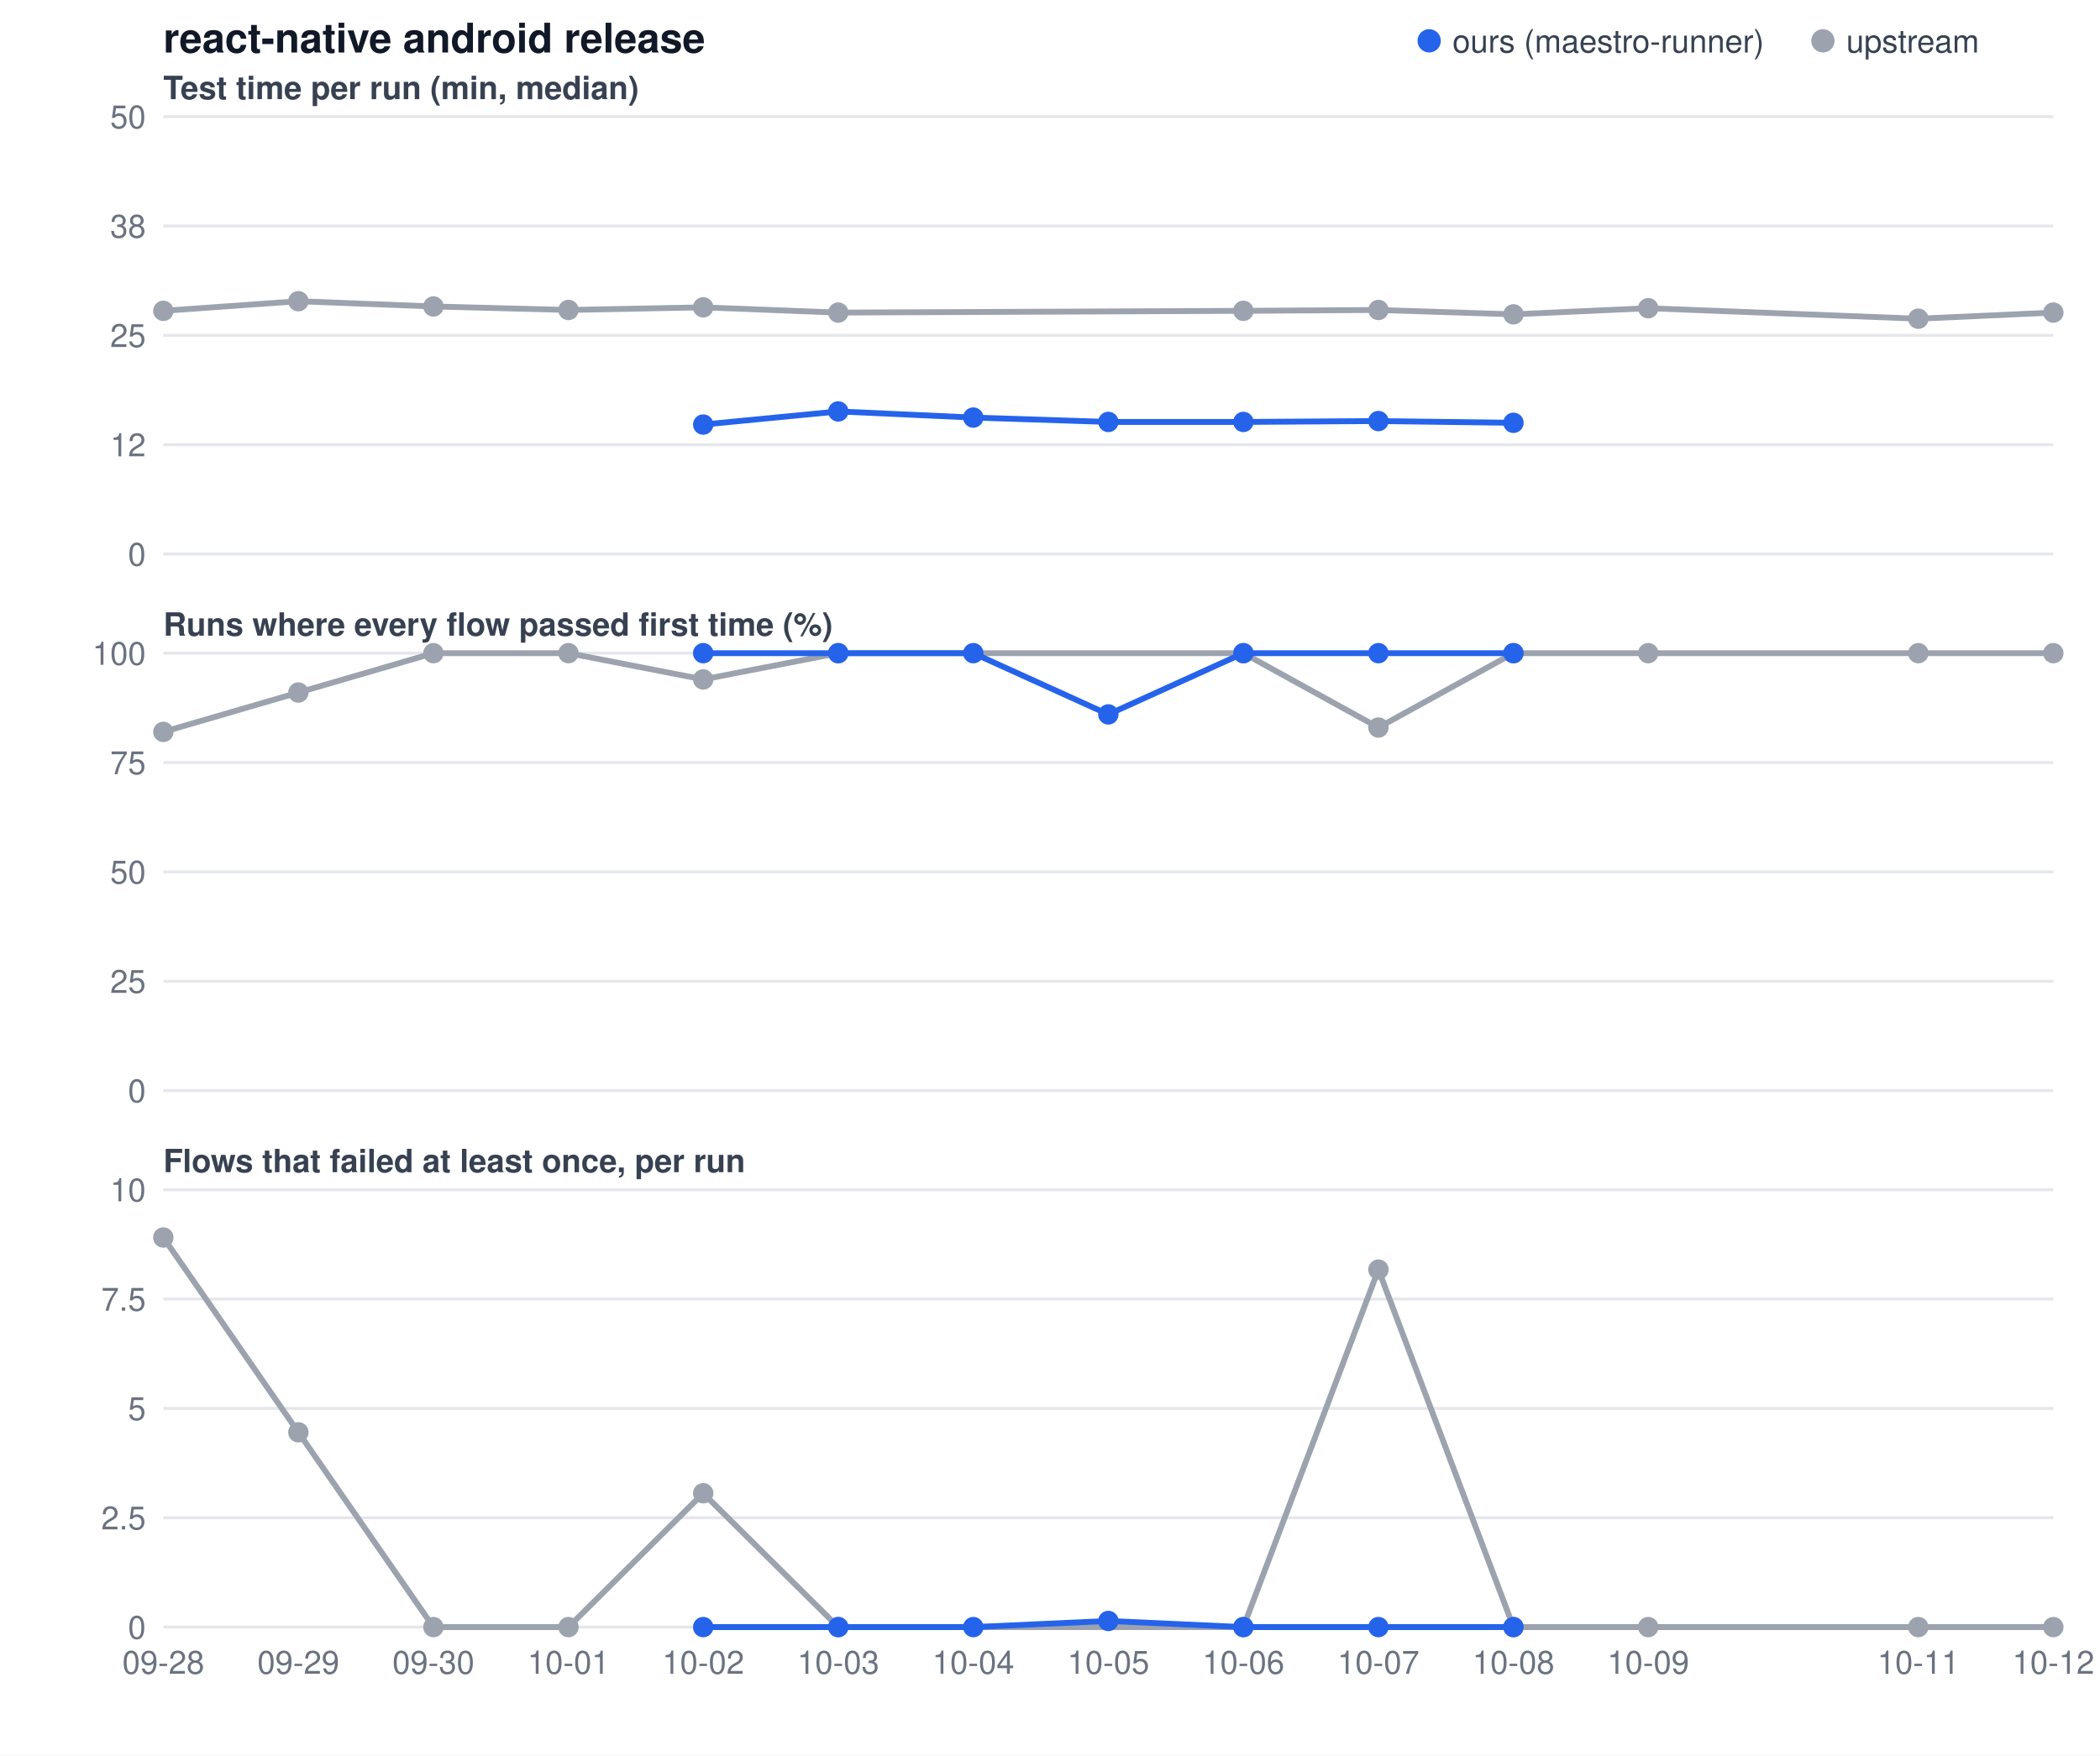
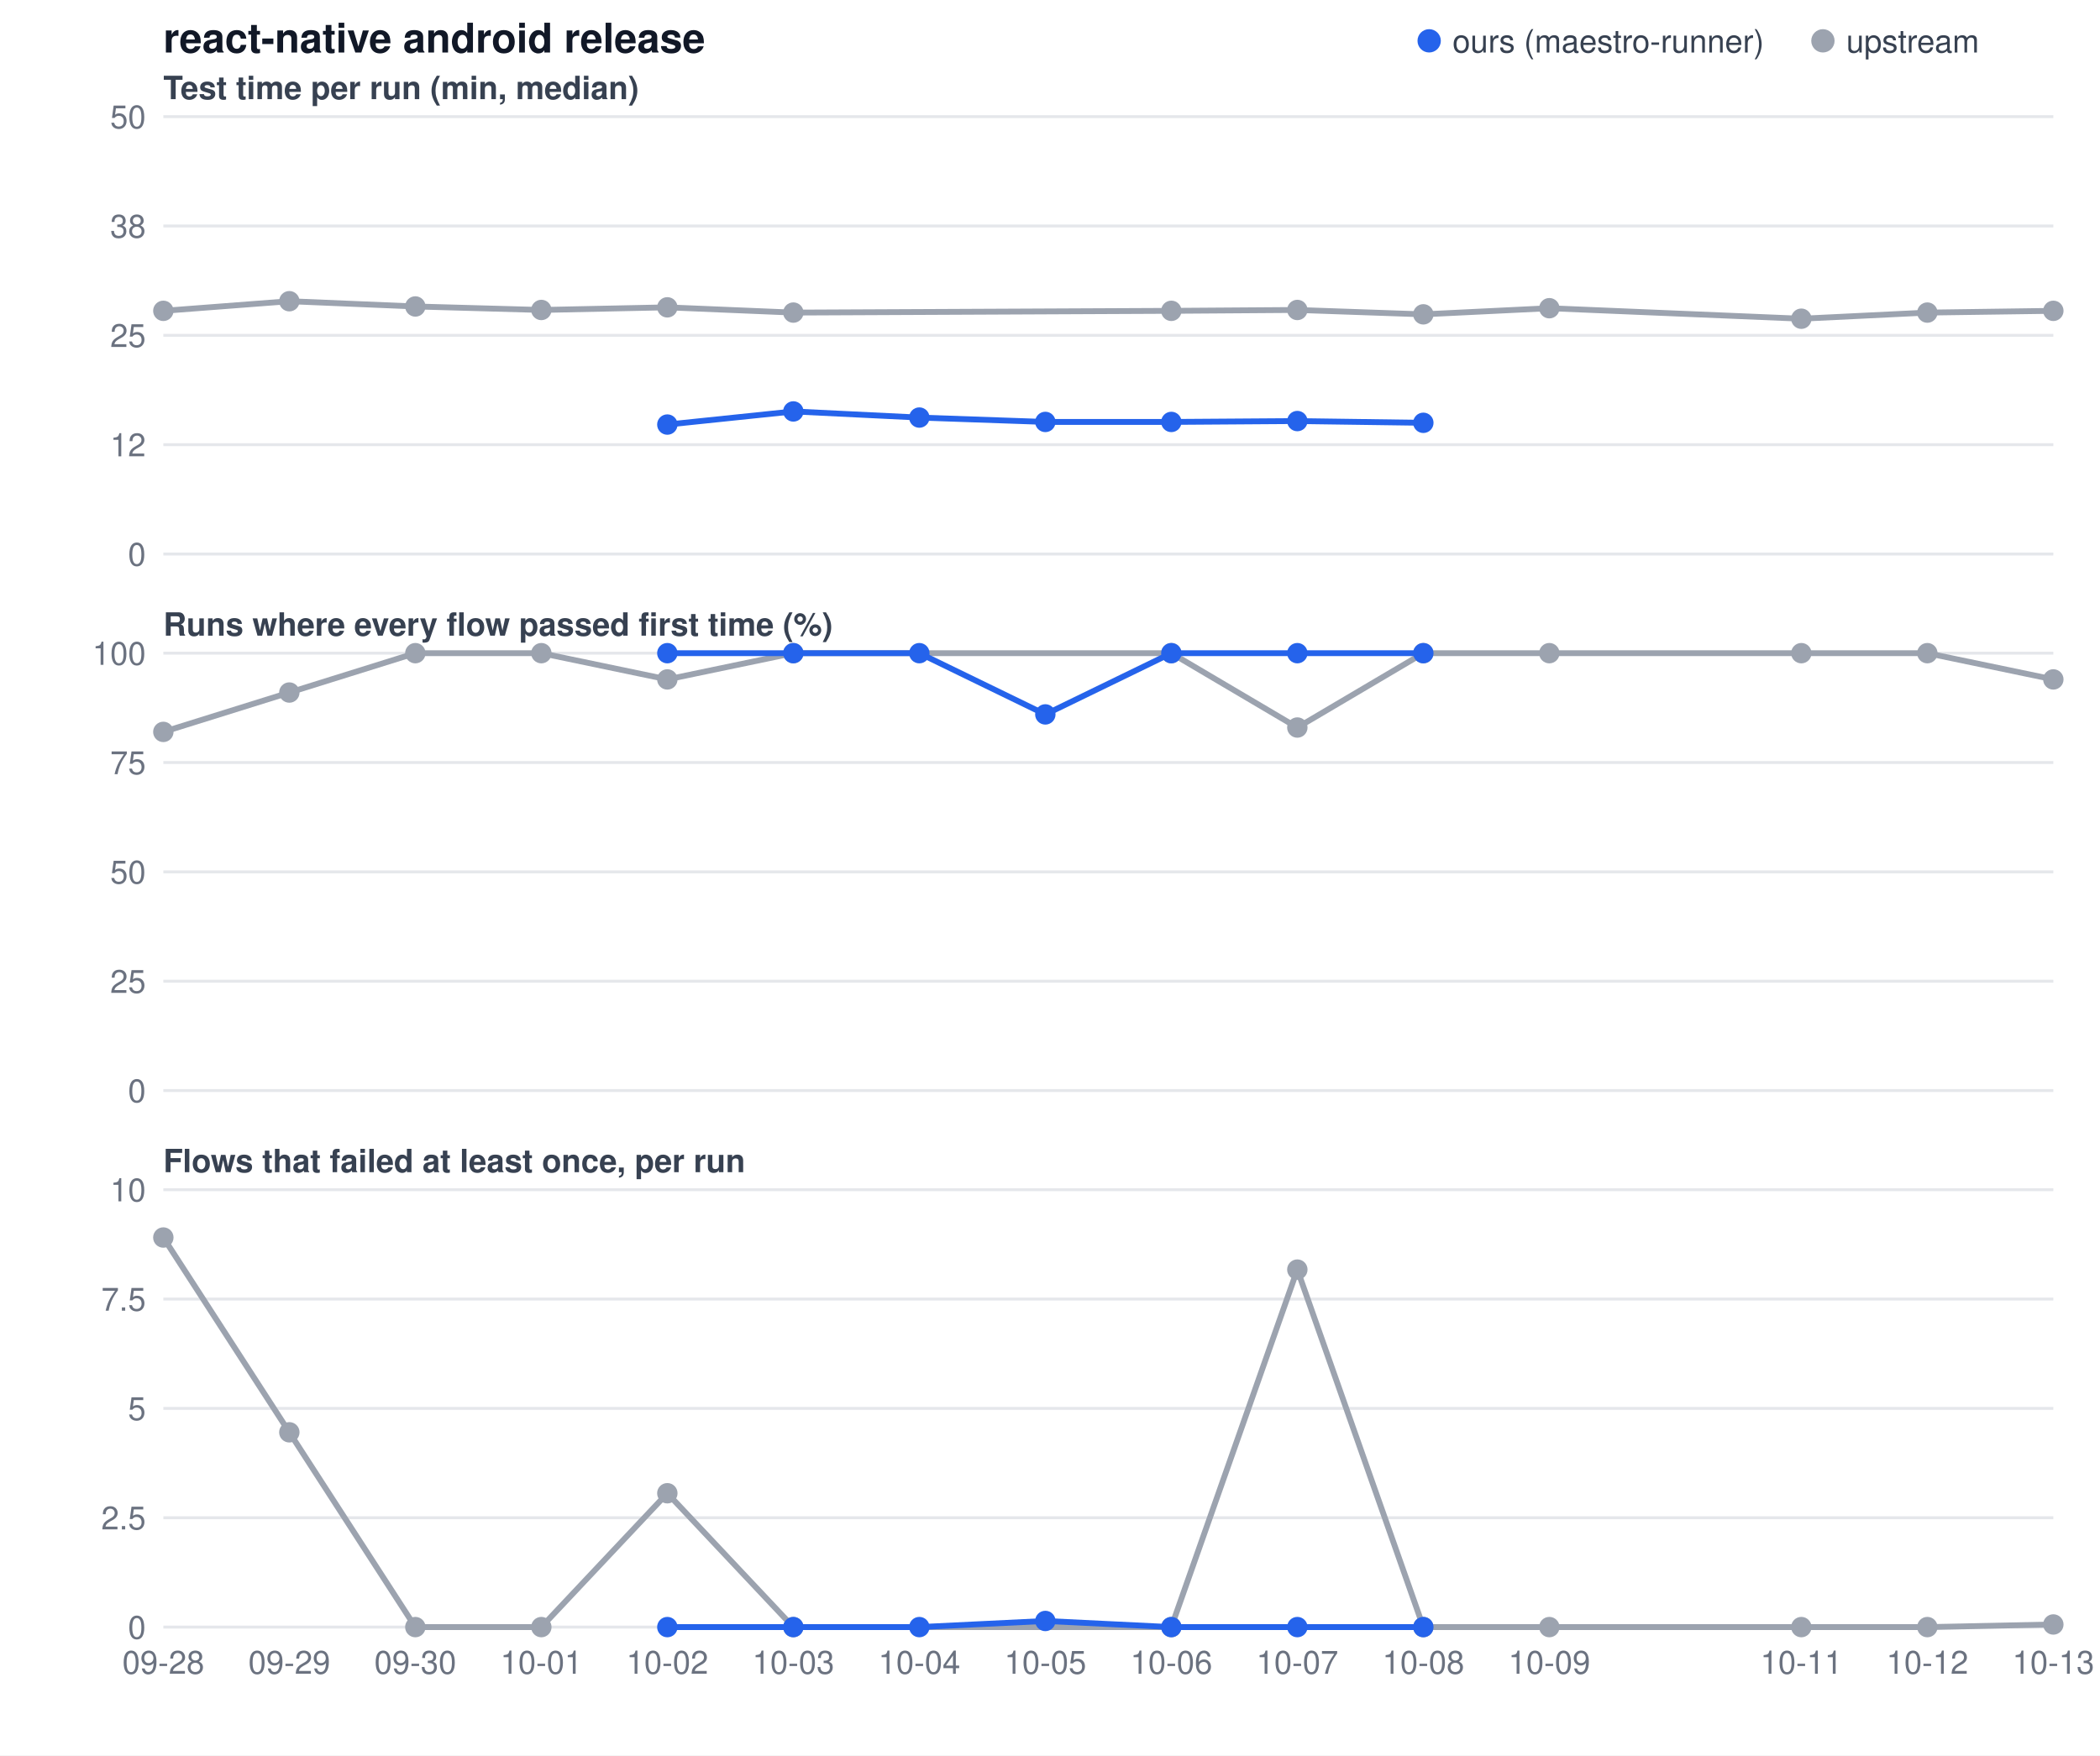
<svg xmlns="http://www.w3.org/2000/svg" width="720" height="602" font-family="-apple-system,Segoe UI,Helvetica,Arial,sans-serif" font-size="11">
  <rect width="100%" height="100%" fill="#ffffff" />
  <text x="56" y="18" font-size="14" font-weight="600" fill="#111827">react-native android release</text>
  <circle cx="490" cy="14" r="4" fill="#2563eb" />
  <text x="498" y="18" fill="#374151">ours (maestro-runner)</text>
  <circle cx="625" cy="14" r="4" fill="#9ca3af" />
  <text x="633" y="18" fill="#374151">upstream</text>
  <text x="56" y="34" fill="#374151" font-weight="600">Test time per run (min, median)</text>
  <line x1="56" x2="704" y1="190.0" y2="190.0" stroke="#e5e7eb" />
  <text x="50" y="194.0" text-anchor="end" fill="#6b7280">0</text>
  <line x1="56" x2="704" y1="152.5" y2="152.5" stroke="#e5e7eb" />
  <text x="50" y="156.5" text-anchor="end" fill="#6b7280">12</text>
  <line x1="56" x2="704" y1="115.0" y2="115.0" stroke="#e5e7eb" />
  <text x="50" y="119.0" text-anchor="end" fill="#6b7280">25</text>
  <line x1="56" x2="704" y1="77.5" y2="77.5" stroke="#e5e7eb" />
  <text x="50" y="81.5" text-anchor="end" fill="#6b7280">38</text>
  <line x1="56" x2="704" y1="40.0" y2="40.0" stroke="#e5e7eb" />
  <text x="50" y="44.0" text-anchor="end" fill="#6b7280">50</text>
-   <polyline fill="none" stroke="#9ca3af" stroke-width="2" points="56.0,106.6 102.3,103.3 148.6,105.1 194.9,106.3 241.1,105.4 287.4,107.2 426.3,106.6 472.6,106.3 518.9,107.8 565.1,105.7 657.7,109.3 704.0,107.2" />
+   <polyline fill="none" stroke="#9ca3af" stroke-width="2" points="56.0,106.6 99.2,103.3 142.4,105.1 185.6,106.3 228.8,105.4 272.0,107.2 401.6,106.6 444.8,106.3 488.0,107.8 531.2,105.7 617.6,109.3 660.8,107.2 704.0,106.6" />
  <circle cx="56.0" cy="106.6" r="3.5" fill="#9ca3af" />
-   <circle cx="102.3" cy="103.3" r="3.5" fill="#9ca3af" />
-   <circle cx="148.6" cy="105.1" r="3.5" fill="#9ca3af" />
-   <circle cx="194.9" cy="106.3" r="3.5" fill="#9ca3af" />
-   <circle cx="241.1" cy="105.4" r="3.5" fill="#9ca3af" />
-   <circle cx="287.4" cy="107.2" r="3.5" fill="#9ca3af" />
-   <circle cx="426.3" cy="106.6" r="3.5" fill="#9ca3af" />
-   <circle cx="472.6" cy="106.3" r="3.5" fill="#9ca3af" />
-   <circle cx="518.9" cy="107.8" r="3.5" fill="#9ca3af" />
-   <circle cx="565.1" cy="105.7" r="3.5" fill="#9ca3af" />
-   <circle cx="657.7" cy="109.3" r="3.5" fill="#9ca3af" />
-   <circle cx="704.0" cy="107.2" r="3.5" fill="#9ca3af" />
-   <polyline fill="none" stroke="#2563eb" stroke-width="2" points="241.1,145.6 287.4,141.1 333.7,143.2 380.0,144.7 426.3,144.7 472.6,144.4 518.9,145.0" />
-   <circle cx="241.1" cy="145.6" r="3.5" fill="#2563eb" />
-   <circle cx="287.4" cy="141.1" r="3.5" fill="#2563eb" />
-   <circle cx="333.7" cy="143.2" r="3.5" fill="#2563eb" />
-   <circle cx="380.0" cy="144.7" r="3.5" fill="#2563eb" />
-   <circle cx="426.3" cy="144.7" r="3.5" fill="#2563eb" />
-   <circle cx="472.6" cy="144.4" r="3.5" fill="#2563eb" />
-   <circle cx="518.9" cy="145.0" r="3.5" fill="#2563eb" />
+   <circle cx="99.2" cy="103.3" r="3.5" fill="#9ca3af" />
+   <circle cx="142.4" cy="105.1" r="3.5" fill="#9ca3af" />
+   <circle cx="185.6" cy="106.3" r="3.5" fill="#9ca3af" />
+   <circle cx="228.8" cy="105.4" r="3.5" fill="#9ca3af" />
+   <circle cx="272.0" cy="107.2" r="3.5" fill="#9ca3af" />
+   <circle cx="401.6" cy="106.6" r="3.5" fill="#9ca3af" />
+   <circle cx="444.8" cy="106.3" r="3.5" fill="#9ca3af" />
+   <circle cx="488.0" cy="107.8" r="3.5" fill="#9ca3af" />
+   <circle cx="531.2" cy="105.7" r="3.5" fill="#9ca3af" />
+   <circle cx="617.6" cy="109.3" r="3.5" fill="#9ca3af" />
+   <circle cx="660.8" cy="107.2" r="3.5" fill="#9ca3af" />
+   <circle cx="704.0" cy="106.6" r="3.5" fill="#9ca3af" />
+   <polyline fill="none" stroke="#2563eb" stroke-width="2" points="228.8,145.6 272.0,141.1 315.2,143.2 358.4,144.7 401.6,144.7 444.8,144.4 488.0,145.0" />
+   <circle cx="228.8" cy="145.6" r="3.5" fill="#2563eb" />
+   <circle cx="272.0" cy="141.1" r="3.5" fill="#2563eb" />
+   <circle cx="315.2" cy="143.2" r="3.5" fill="#2563eb" />
+   <circle cx="358.4" cy="144.7" r="3.5" fill="#2563eb" />
+   <circle cx="401.6" cy="144.7" r="3.5" fill="#2563eb" />
+   <circle cx="444.8" cy="144.4" r="3.5" fill="#2563eb" />
+   <circle cx="488.0" cy="145.0" r="3.5" fill="#2563eb" />
  <text x="56" y="218" fill="#374151" font-weight="600">Runs where every flow passed first time (%)</text>
  <line x1="56" x2="704" y1="374.0" y2="374.0" stroke="#e5e7eb" />
  <text x="50" y="378.0" text-anchor="end" fill="#6b7280">0</text>
  <line x1="56" x2="704" y1="336.5" y2="336.5" stroke="#e5e7eb" />
  <text x="50" y="340.5" text-anchor="end" fill="#6b7280">25</text>
  <line x1="56" x2="704" y1="299.0" y2="299.0" stroke="#e5e7eb" />
  <text x="50" y="303.0" text-anchor="end" fill="#6b7280">50</text>
  <line x1="56" x2="704" y1="261.5" y2="261.5" stroke="#e5e7eb" />
  <text x="50" y="265.5" text-anchor="end" fill="#6b7280">75</text>
  <line x1="56" x2="704" y1="224.0" y2="224.0" stroke="#e5e7eb" />
  <text x="50" y="228.0" text-anchor="end" fill="#6b7280">100</text>
-   <polyline fill="none" stroke="#9ca3af" stroke-width="2" points="56.0,251.0 102.3,237.5 148.6,224.0 194.9,224.0 241.1,233.0 287.4,224.0 426.3,224.0 472.6,249.5 518.9,224.0 565.1,224.0 657.7,224.0 704.0,224.0" />
+   <polyline fill="none" stroke="#9ca3af" stroke-width="2" points="56.0,251.0 99.2,237.5 142.4,224.0 185.6,224.0 228.8,233.0 272.0,224.0 401.6,224.0 444.8,249.5 488.0,224.0 531.2,224.0 617.6,224.0 660.8,224.0 704.0,233.0" />
  <circle cx="56.0" cy="251.0" r="3.5" fill="#9ca3af" />
-   <circle cx="102.3" cy="237.5" r="3.5" fill="#9ca3af" />
-   <circle cx="148.6" cy="224.0" r="3.5" fill="#9ca3af" />
-   <circle cx="194.9" cy="224.0" r="3.5" fill="#9ca3af" />
-   <circle cx="241.1" cy="233.0" r="3.5" fill="#9ca3af" />
-   <circle cx="287.4" cy="224.0" r="3.5" fill="#9ca3af" />
-   <circle cx="426.3" cy="224.0" r="3.5" fill="#9ca3af" />
-   <circle cx="472.6" cy="249.5" r="3.5" fill="#9ca3af" />
-   <circle cx="518.9" cy="224.0" r="3.5" fill="#9ca3af" />
-   <circle cx="565.1" cy="224.0" r="3.5" fill="#9ca3af" />
-   <circle cx="657.7" cy="224.0" r="3.5" fill="#9ca3af" />
-   <circle cx="704.0" cy="224.0" r="3.5" fill="#9ca3af" />
-   <polyline fill="none" stroke="#2563eb" stroke-width="2" points="241.1,224.0 287.4,224.0 333.7,224.0 380.0,245.0 426.3,224.0 472.6,224.0 518.9,224.0" />
-   <circle cx="241.1" cy="224.0" r="3.5" fill="#2563eb" />
-   <circle cx="287.4" cy="224.0" r="3.5" fill="#2563eb" />
-   <circle cx="333.7" cy="224.0" r="3.5" fill="#2563eb" />
-   <circle cx="380.0" cy="245.0" r="3.5" fill="#2563eb" />
-   <circle cx="426.3" cy="224.0" r="3.5" fill="#2563eb" />
-   <circle cx="472.6" cy="224.0" r="3.5" fill="#2563eb" />
-   <circle cx="518.9" cy="224.0" r="3.5" fill="#2563eb" />
+   <circle cx="99.2" cy="237.5" r="3.5" fill="#9ca3af" />
+   <circle cx="142.4" cy="224.0" r="3.5" fill="#9ca3af" />
+   <circle cx="185.6" cy="224.0" r="3.5" fill="#9ca3af" />
+   <circle cx="228.8" cy="233.0" r="3.5" fill="#9ca3af" />
+   <circle cx="272.0" cy="224.0" r="3.5" fill="#9ca3af" />
+   <circle cx="401.6" cy="224.0" r="3.5" fill="#9ca3af" />
+   <circle cx="444.8" cy="249.5" r="3.5" fill="#9ca3af" />
+   <circle cx="488.0" cy="224.0" r="3.5" fill="#9ca3af" />
+   <circle cx="531.2" cy="224.0" r="3.5" fill="#9ca3af" />
+   <circle cx="617.6" cy="224.0" r="3.5" fill="#9ca3af" />
+   <circle cx="660.8" cy="224.0" r="3.5" fill="#9ca3af" />
+   <circle cx="704.0" cy="233.0" r="3.5" fill="#9ca3af" />
+   <polyline fill="none" stroke="#2563eb" stroke-width="2" points="228.8,224.0 272.0,224.0 315.2,224.0 358.4,245.0 401.6,224.0 444.8,224.0 488.0,224.0" />
+   <circle cx="228.8" cy="224.0" r="3.5" fill="#2563eb" />
+   <circle cx="272.0" cy="224.0" r="3.5" fill="#2563eb" />
+   <circle cx="315.2" cy="224.0" r="3.5" fill="#2563eb" />
+   <circle cx="358.4" cy="245.0" r="3.5" fill="#2563eb" />
+   <circle cx="401.6" cy="224.0" r="3.5" fill="#2563eb" />
+   <circle cx="444.8" cy="224.0" r="3.5" fill="#2563eb" />
+   <circle cx="488.0" cy="224.0" r="3.5" fill="#2563eb" />
  <text x="56" y="402" fill="#374151" font-weight="600">Flows that failed at least once, per run</text>
  <line x1="56" x2="704" y1="558.0" y2="558.0" stroke="#e5e7eb" />
  <text x="50" y="562.0" text-anchor="end" fill="#6b7280">0</text>
  <line x1="56" x2="704" y1="520.5" y2="520.5" stroke="#e5e7eb" />
  <text x="50" y="524.5" text-anchor="end" fill="#6b7280">2.5</text>
  <line x1="56" x2="704" y1="483.0" y2="483.0" stroke="#e5e7eb" />
  <text x="50" y="487.0" text-anchor="end" fill="#6b7280">5</text>
  <line x1="56" x2="704" y1="445.5" y2="445.5" stroke="#e5e7eb" />
  <text x="50" y="449.5" text-anchor="end" fill="#6b7280">7.5</text>
  <line x1="56" x2="704" y1="408.0" y2="408.0" stroke="#e5e7eb" />
  <text x="50" y="412.0" text-anchor="end" fill="#6b7280">10</text>
-   <polyline fill="none" stroke="#9ca3af" stroke-width="2" points="56.0,424.4 102.3,491.2 148.6,558.0 194.9,558.0 241.1,512.1 287.4,558.0 426.3,558.0 472.6,435.4 518.9,558.0 565.1,558.0 657.7,558.0 704.0,558.0" />
+   <polyline fill="none" stroke="#9ca3af" stroke-width="2" points="56.0,424.4 99.2,491.2 142.4,558.0 185.6,558.0 228.8,512.1 272.0,558.0 401.6,558.0 444.8,435.4 488.0,558.0 531.2,558.0 617.6,558.0 660.8,558.0 704.0,557.1" />
  <circle cx="56.0" cy="424.4" r="3.5" fill="#9ca3af" />
-   <circle cx="102.3" cy="491.2" r="3.5" fill="#9ca3af" />
-   <circle cx="148.6" cy="558.0" r="3.5" fill="#9ca3af" />
-   <circle cx="194.9" cy="558.0" r="3.5" fill="#9ca3af" />
-   <circle cx="241.1" cy="512.1" r="3.5" fill="#9ca3af" />
-   <circle cx="287.4" cy="558.0" r="3.5" fill="#9ca3af" />
-   <circle cx="426.3" cy="558.0" r="3.5" fill="#9ca3af" />
-   <circle cx="472.6" cy="435.4" r="3.5" fill="#9ca3af" />
-   <circle cx="518.9" cy="558.0" r="3.5" fill="#9ca3af" />
-   <circle cx="565.1" cy="558.0" r="3.5" fill="#9ca3af" />
-   <circle cx="657.7" cy="558.0" r="3.5" fill="#9ca3af" />
-   <circle cx="704.0" cy="558.0" r="3.5" fill="#9ca3af" />
-   <polyline fill="none" stroke="#2563eb" stroke-width="2" points="241.1,558.0 287.4,558.0 333.7,558.0 380.0,555.9 426.3,558.0 472.6,558.0 518.9,558.0" />
-   <circle cx="241.1" cy="558.0" r="3.5" fill="#2563eb" />
-   <circle cx="287.4" cy="558.0" r="3.5" fill="#2563eb" />
-   <circle cx="333.7" cy="558.0" r="3.5" fill="#2563eb" />
-   <circle cx="380.0" cy="555.9" r="3.5" fill="#2563eb" />
-   <circle cx="426.3" cy="558.0" r="3.5" fill="#2563eb" />
-   <circle cx="472.6" cy="558.0" r="3.5" fill="#2563eb" />
-   <circle cx="518.9" cy="558.0" r="3.5" fill="#2563eb" />
+   <circle cx="99.2" cy="491.2" r="3.5" fill="#9ca3af" />
+   <circle cx="142.4" cy="558.0" r="3.5" fill="#9ca3af" />
+   <circle cx="185.6" cy="558.0" r="3.5" fill="#9ca3af" />
+   <circle cx="228.8" cy="512.1" r="3.5" fill="#9ca3af" />
+   <circle cx="272.0" cy="558.0" r="3.5" fill="#9ca3af" />
+   <circle cx="401.6" cy="558.0" r="3.5" fill="#9ca3af" />
+   <circle cx="444.8" cy="435.4" r="3.5" fill="#9ca3af" />
+   <circle cx="488.0" cy="558.0" r="3.5" fill="#9ca3af" />
+   <circle cx="531.2" cy="558.0" r="3.5" fill="#9ca3af" />
+   <circle cx="617.6" cy="558.0" r="3.5" fill="#9ca3af" />
+   <circle cx="660.8" cy="558.0" r="3.5" fill="#9ca3af" />
+   <circle cx="704.0" cy="557.1" r="3.5" fill="#9ca3af" />
+   <polyline fill="none" stroke="#2563eb" stroke-width="2" points="228.8,558.0 272.0,558.0 315.2,558.0 358.4,555.9 401.6,558.0 444.8,558.0 488.0,558.0" />
+   <circle cx="228.8" cy="558.0" r="3.5" fill="#2563eb" />
+   <circle cx="272.0" cy="558.0" r="3.5" fill="#2563eb" />
+   <circle cx="315.2" cy="558.0" r="3.5" fill="#2563eb" />
+   <circle cx="358.4" cy="555.9" r="3.5" fill="#2563eb" />
+   <circle cx="401.6" cy="558.0" r="3.5" fill="#2563eb" />
+   <circle cx="444.8" cy="558.0" r="3.5" fill="#2563eb" />
+   <circle cx="488.0" cy="558.0" r="3.5" fill="#2563eb" />
  <text x="56.0" y="574" text-anchor="middle" fill="#6b7280">09-28</text>
-   <text x="102.3" y="574" text-anchor="middle" fill="#6b7280">09-29</text>
-   <text x="148.6" y="574" text-anchor="middle" fill="#6b7280">09-30</text>
-   <text x="194.9" y="574" text-anchor="middle" fill="#6b7280">10-01</text>
-   <text x="241.1" y="574" text-anchor="middle" fill="#6b7280">10-02</text>
-   <text x="287.4" y="574" text-anchor="middle" fill="#6b7280">10-03</text>
-   <text x="333.7" y="574" text-anchor="middle" fill="#6b7280">10-04</text>
-   <text x="380.0" y="574" text-anchor="middle" fill="#6b7280">10-05</text>
-   <text x="426.3" y="574" text-anchor="middle" fill="#6b7280">10-06</text>
-   <text x="472.6" y="574" text-anchor="middle" fill="#6b7280">10-07</text>
-   <text x="518.9" y="574" text-anchor="middle" fill="#6b7280">10-08</text>
-   <text x="565.1" y="574" text-anchor="middle" fill="#6b7280">10-09</text>
-   <text x="657.7" y="574" text-anchor="middle" fill="#6b7280">10-11</text>
-   <text x="704.0" y="574" text-anchor="middle" fill="#6b7280">10-12</text>
+   <text x="99.2" y="574" text-anchor="middle" fill="#6b7280">09-29</text>
+   <text x="142.4" y="574" text-anchor="middle" fill="#6b7280">09-30</text>
+   <text x="185.6" y="574" text-anchor="middle" fill="#6b7280">10-01</text>
+   <text x="228.8" y="574" text-anchor="middle" fill="#6b7280">10-02</text>
+   <text x="272.0" y="574" text-anchor="middle" fill="#6b7280">10-03</text>
+   <text x="315.2" y="574" text-anchor="middle" fill="#6b7280">10-04</text>
+   <text x="358.4" y="574" text-anchor="middle" fill="#6b7280">10-05</text>
+   <text x="401.6" y="574" text-anchor="middle" fill="#6b7280">10-06</text>
+   <text x="444.8" y="574" text-anchor="middle" fill="#6b7280">10-07</text>
+   <text x="488.0" y="574" text-anchor="middle" fill="#6b7280">10-08</text>
+   <text x="531.2" y="574" text-anchor="middle" fill="#6b7280">10-09</text>
+   <text x="617.6" y="574" text-anchor="middle" fill="#6b7280">10-11</text>
+   <text x="660.8" y="574" text-anchor="middle" fill="#6b7280">10-12</text>
+   <text x="704.0" y="574" text-anchor="middle" fill="#6b7280">10-13</text>
</svg>
